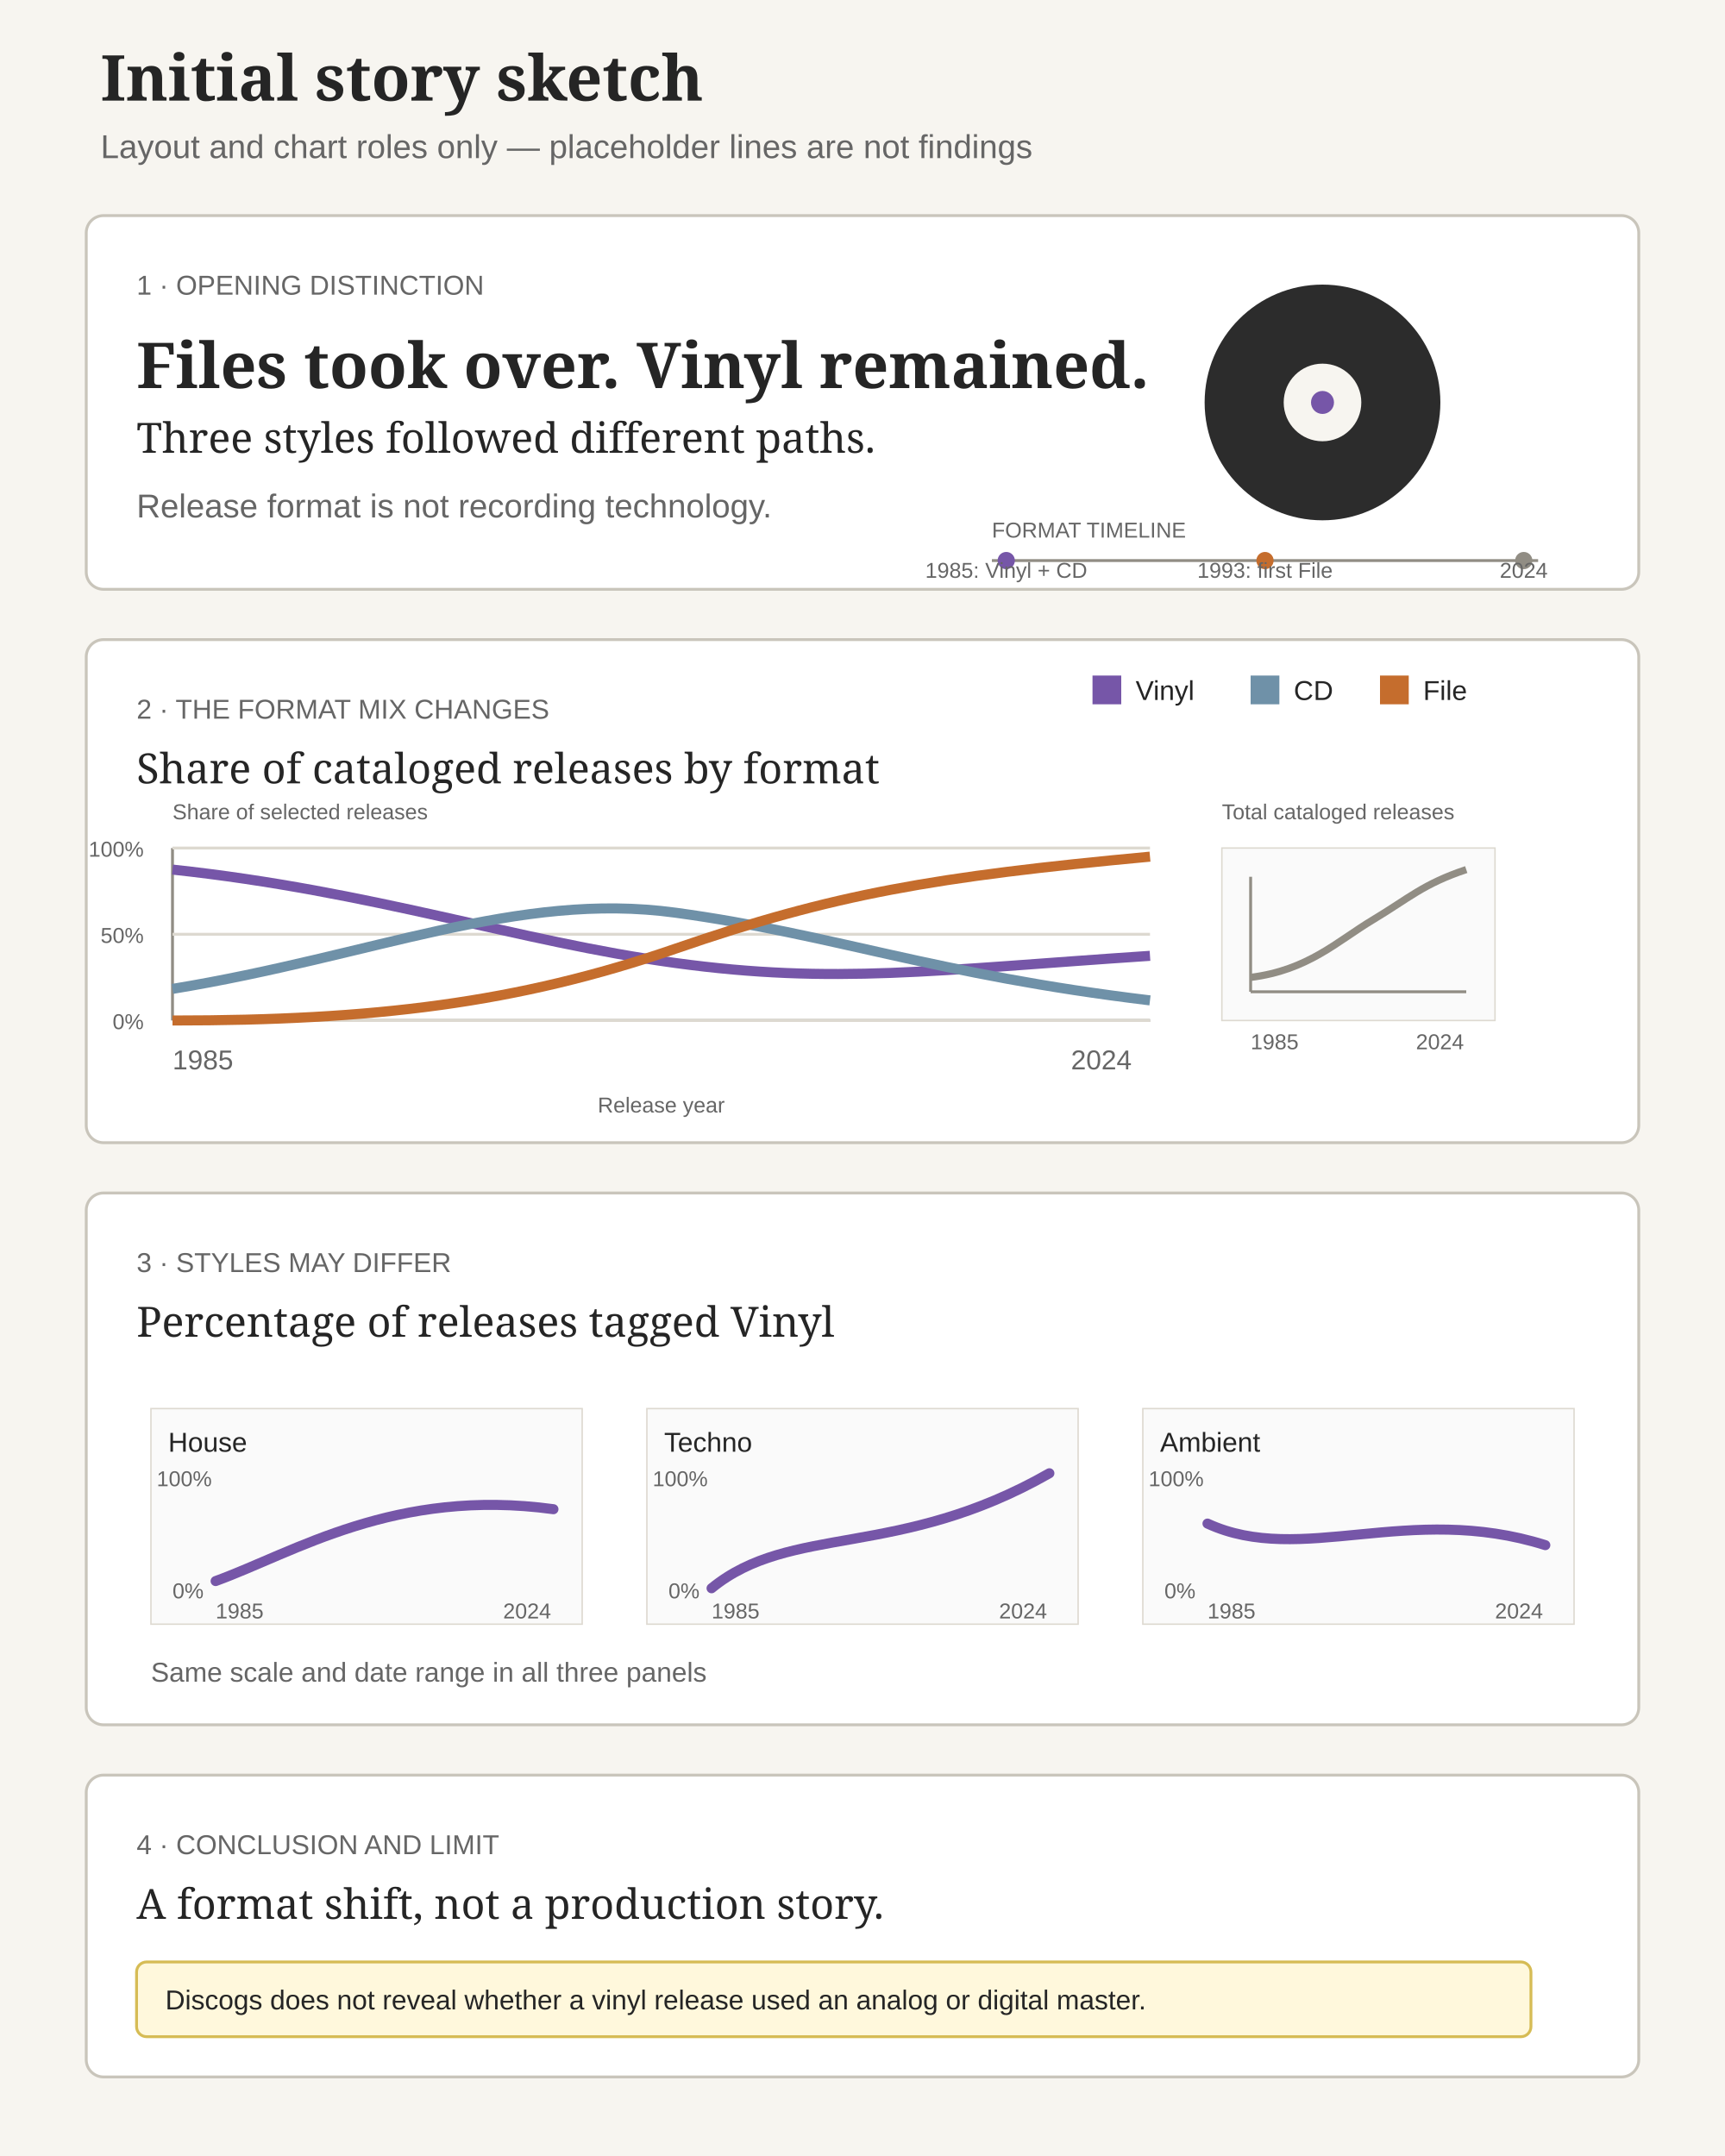
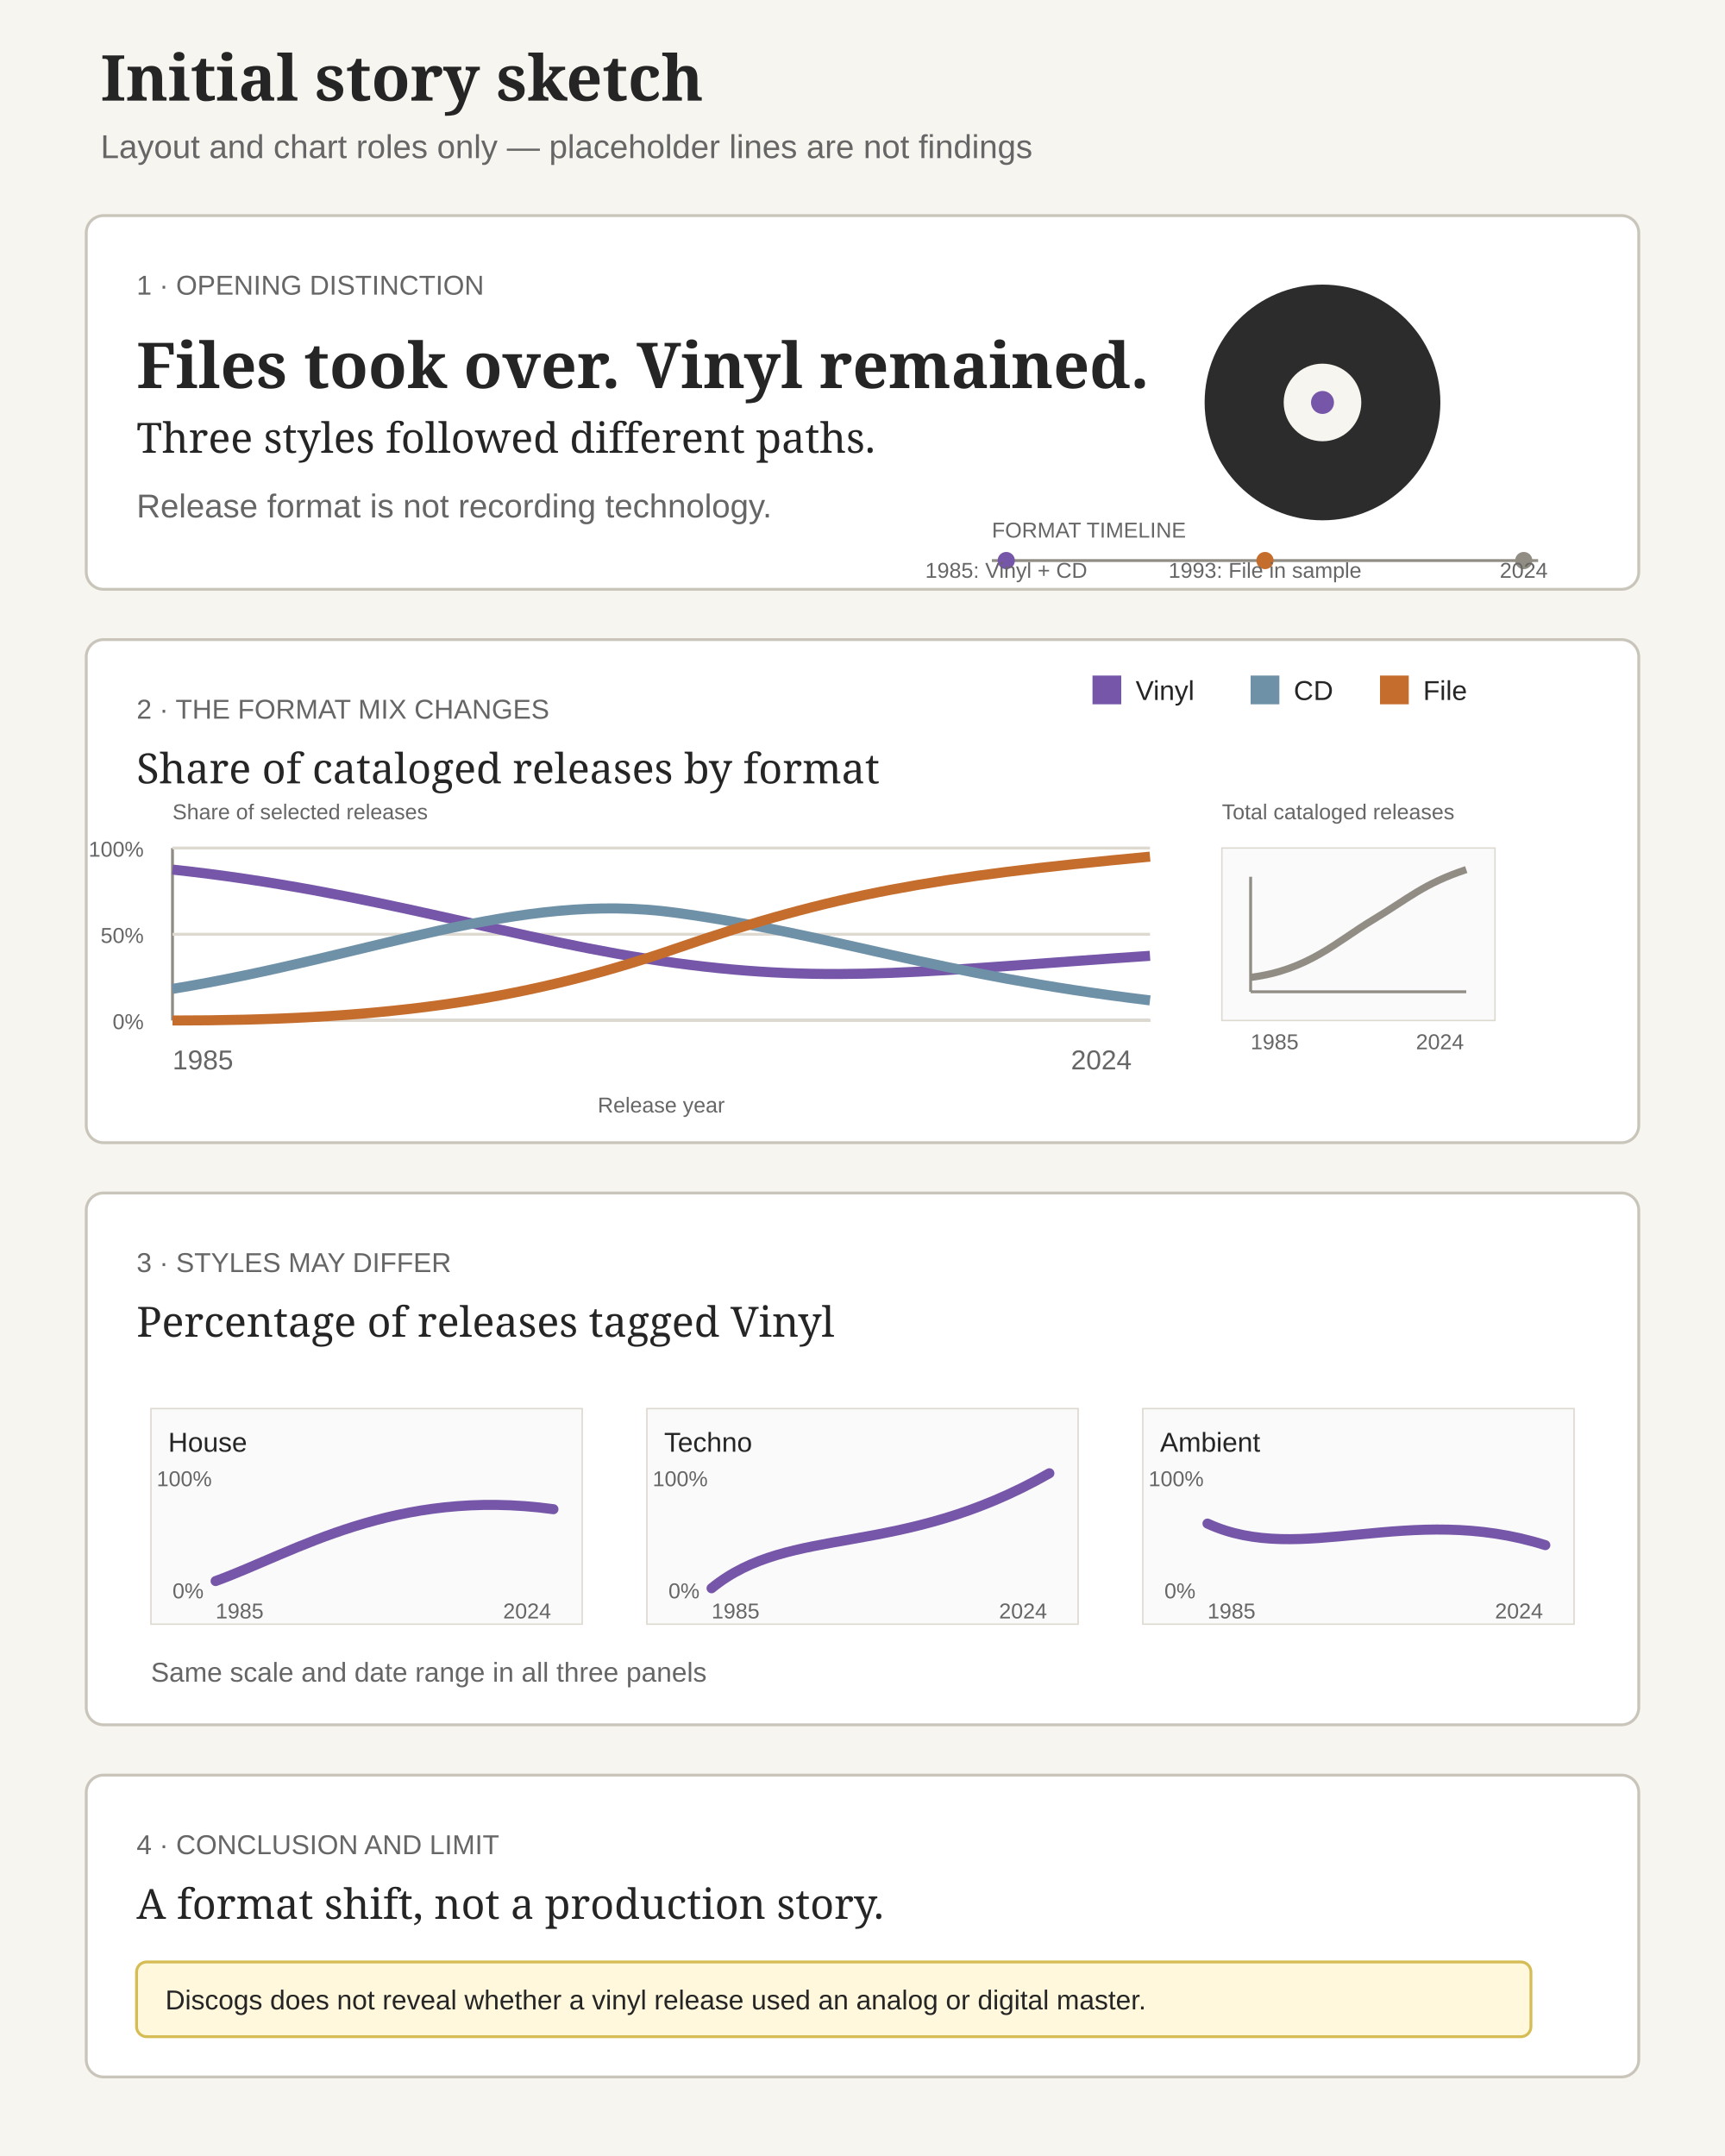
<svg xmlns="http://www.w3.org/2000/svg" width="1200" height="1500" viewBox="0 0 1200 1500" role="img" aria-labelledby="title desc">
  <style>
    .bg{fill:#f7f5f0}.panel{fill:#fff;stroke:#c9c5bb;stroke-width:2}.ink{fill:#252525}.muted{fill:#666}.line{fill:none;stroke:#7656a8;stroke-width:7;stroke-linecap:round;stroke-linejoin:round}.line2{fill:none;stroke:#c56d2d;stroke-width:7}.grid{stroke:#ddd9d0;stroke-width:2}.axis{stroke:#918d84;stroke-width:2}.label{font-family:Arial,sans-serif;font-size:23px}.small{font-family:Arial,sans-serif;font-size:19px}.tiny{font-family:Arial,sans-serif;font-size:15px}.head{font-family:Georgia,serif;font-size:44px;font-weight:bold}.sub{font-family:Georgia,serif;font-size:29px}.note{fill:#fff8dc;stroke:#d6bc55;stroke-width:2}.vinyl{fill:#7656a8}.cd{fill:#6f91a8}.file{fill:#c56d2d}
  </style>
  <rect class="bg" width="1200" height="1500" />
  <text x="70" y="70" class="head ink">Initial story sketch</text>
  <text x="70" y="110" class="label muted">Layout and chart roles only — placeholder lines are not findings</text>
  <rect x="60" y="150" width="1080" height="260" rx="12" class="panel" />
  <text x="95" y="205" class="small muted">1 · OPENING DISTINCTION</text>
  <text x="95" y="270" class="head ink">Files took over. Vinyl remained.</text>
  <text x="95" y="315" class="sub ink">Three styles followed different paths.</text>
  <text x="95" y="360" class="label muted">Release format is not recording technology.</text>
  <circle cx="920" cy="280" r="82" fill="#2c2c2c" />
  <circle cx="920" cy="280" r="27" fill="#f7f5f0" />
  <circle cx="920" cy="280" r="8" fill="#7656a8" />
  <text x="690" y="374" class="tiny muted">FORMAT TIMELINE</text>
  <line x1="690" y1="390" x2="1070" y2="390" class="axis" />
  <circle cx="700" cy="390" r="6" fill="#7656a8" />
  <circle cx="880" cy="390" r="6" fill="#c56d2d" />
  <circle cx="1060" cy="390" r="6" fill="#918d84" />
  <text x="700" y="402" text-anchor="middle" class="tiny muted">1985: Vinyl + CD</text>
-   <text x="880" y="402" text-anchor="middle" class="tiny muted">1993: first File</text>
+   <text x="880" y="402" text-anchor="middle" class="tiny muted">1993: File in sample</text>
  <text x="1060" y="402" text-anchor="middle" class="tiny muted">2024</text>
  <rect x="60" y="445" width="1080" height="350" rx="12" class="panel" />
  <text x="95" y="500" class="small muted">2 · THE FORMAT MIX CHANGES</text>
  <text x="95" y="545" class="sub ink">Share of cataloged releases by format</text>
  <text x="120" y="570" class="tiny muted">Share of selected releases</text>
  <line x1="120" y1="590" x2="120" y2="710" class="axis" />
  <line x1="120" y1="710" x2="800" y2="710" class="axis" />
  <line x1="120" y1="710" x2="800" y2="710" class="grid" />
  <line x1="120" y1="650" x2="800" y2="650" class="grid" />
  <line x1="120" y1="590" x2="800" y2="590" class="grid" />
  <path d="M120 605 C260 620 360 655 470 670 S650 675 800 665" fill="none" stroke="#7656a8" stroke-width="7" />
  <path d="M120 688 C260 665 360 620 470 635 S650 678 800 696" fill="none" stroke="#6f91a8" stroke-width="7" />
  <path d="M120 710 C260 710 360 698 470 660 S650 610 800 596" fill="none" stroke="#c56d2d" stroke-width="7" />
  <text x="100" y="716" text-anchor="end" class="tiny muted">0%</text>
  <text x="100" y="656" text-anchor="end" class="tiny muted">50%</text>
  <text x="100" y="596" text-anchor="end" class="tiny muted">100%</text>
  <text x="120" y="744" class="small muted">1985</text>
  <text x="745" y="744" class="small muted">2024</text>
  <text x="460" y="774" text-anchor="middle" class="tiny muted">Release year</text>
  <text x="850" y="570" class="tiny muted">Total cataloged releases</text>
  <rect x="850" y="590" width="190" height="120" fill="#fafafa" stroke="#ddd9d0" />
  <line x1="870" y1="690" x2="1020" y2="690" class="axis" />
  <line x1="870" y1="610" x2="870" y2="690" class="axis" />
  <path d="M870 680 C910 675 930 655 955 640 S990 615 1020 605" fill="none" stroke="#918d84" stroke-width="5" />
  <text x="870" y="730" class="tiny muted">1985</text>
  <text x="985" y="730" class="tiny muted">2024</text>
  <rect x="760" y="470" width="20" height="20" fill="#7656a8" />
  <text x="790" y="487" class="small ink">Vinyl</text>
  <rect x="870" y="470" width="20" height="20" fill="#6f91a8" />
  <text x="900" y="487" class="small ink">CD</text>
  <rect x="960" y="470" width="20" height="20" fill="#c56d2d" />
  <text x="990" y="487" class="small ink">File</text>
  <rect x="60" y="830" width="1080" height="370" rx="12" class="panel" />
  <text x="95" y="885" class="small muted">3 · STYLES MAY DIFFER</text>
  <text x="95" y="930" class="sub ink">Percentage of releases tagged Vinyl</text>
  <g transform="translate(105 980)">
    <rect width="300" height="150" fill="#fafafa" stroke="#ddd9d0" />
    <text x="12" y="30" class="small ink">House</text>
    <text x="4" y="54" class="tiny muted">100%</text>
    <text x="15" y="132" class="tiny muted">0%</text>
    <text x="45" y="146" class="tiny muted">1985</text>
    <text x="245" y="146" class="tiny muted">2024</text>
    <path d="M45 120 C100 100 170 55 280 70" class="line" />
  </g>
  <g transform="translate(450 980)">
    <rect width="300" height="150" fill="#fafafa" stroke="#ddd9d0" />
    <text x="12" y="30" class="small ink">Techno</text>
    <text x="4" y="54" class="tiny muted">100%</text>
    <text x="15" y="132" class="tiny muted">0%</text>
    <text x="45" y="146" class="tiny muted">1985</text>
    <text x="245" y="146" class="tiny muted">2024</text>
    <path d="M45 125 C100 80 175 105 280 45" class="line" />
  </g>
  <g transform="translate(795 980)">
    <rect width="300" height="150" fill="#fafafa" stroke="#ddd9d0" />
    <text x="12" y="30" class="small ink">Ambient</text>
    <text x="4" y="54" class="tiny muted">100%</text>
    <text x="15" y="132" class="tiny muted">0%</text>
    <text x="45" y="146" class="tiny muted">1985</text>
    <text x="245" y="146" class="tiny muted">2024</text>
    <path d="M45 80 C110 110 185 65 280 95" class="line" />
  </g>
  <text x="105" y="1170" class="small muted">Same scale and date range in all three panels</text>
  <rect x="60" y="1235" width="1080" height="210" rx="12" class="panel" />
  <text x="95" y="1290" class="small muted">4 · CONCLUSION AND LIMIT</text>
  <text x="95" y="1335" class="sub ink">A format shift, not a production story.</text>
  <rect x="95" y="1365" width="970" height="52" rx="7" class="note" />
  <text x="115" y="1398" class="small ink">Discogs does not reveal whether a vinyl release used an analog or digital master.</text>
</svg>
